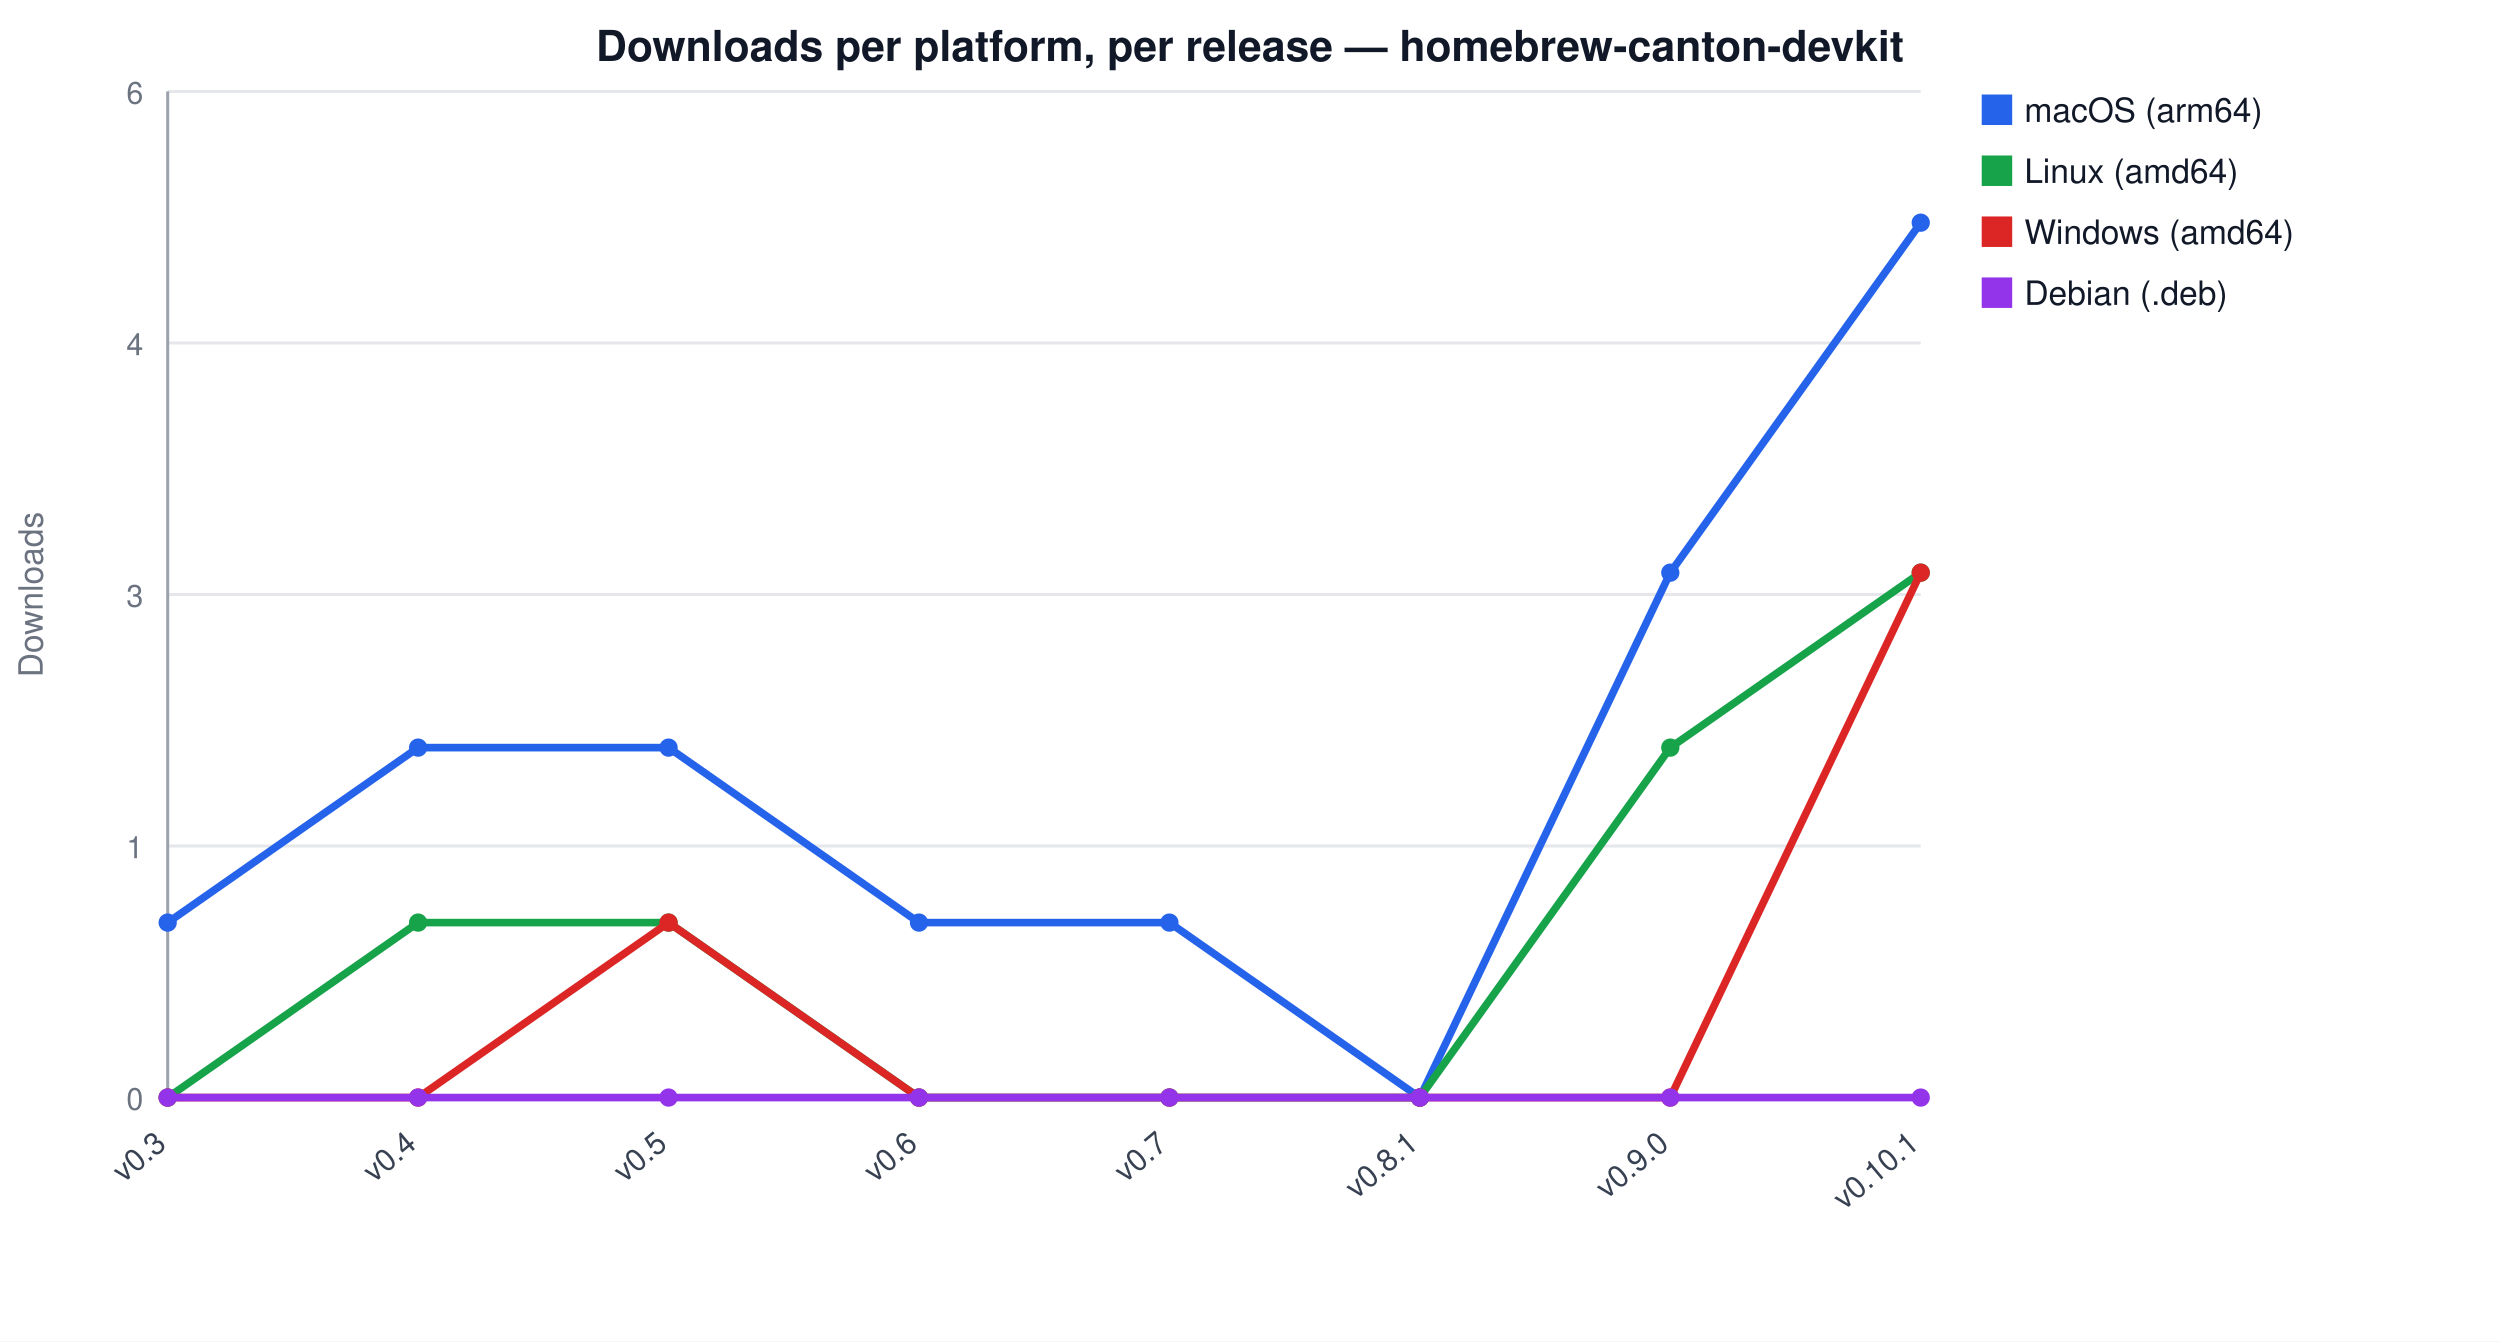
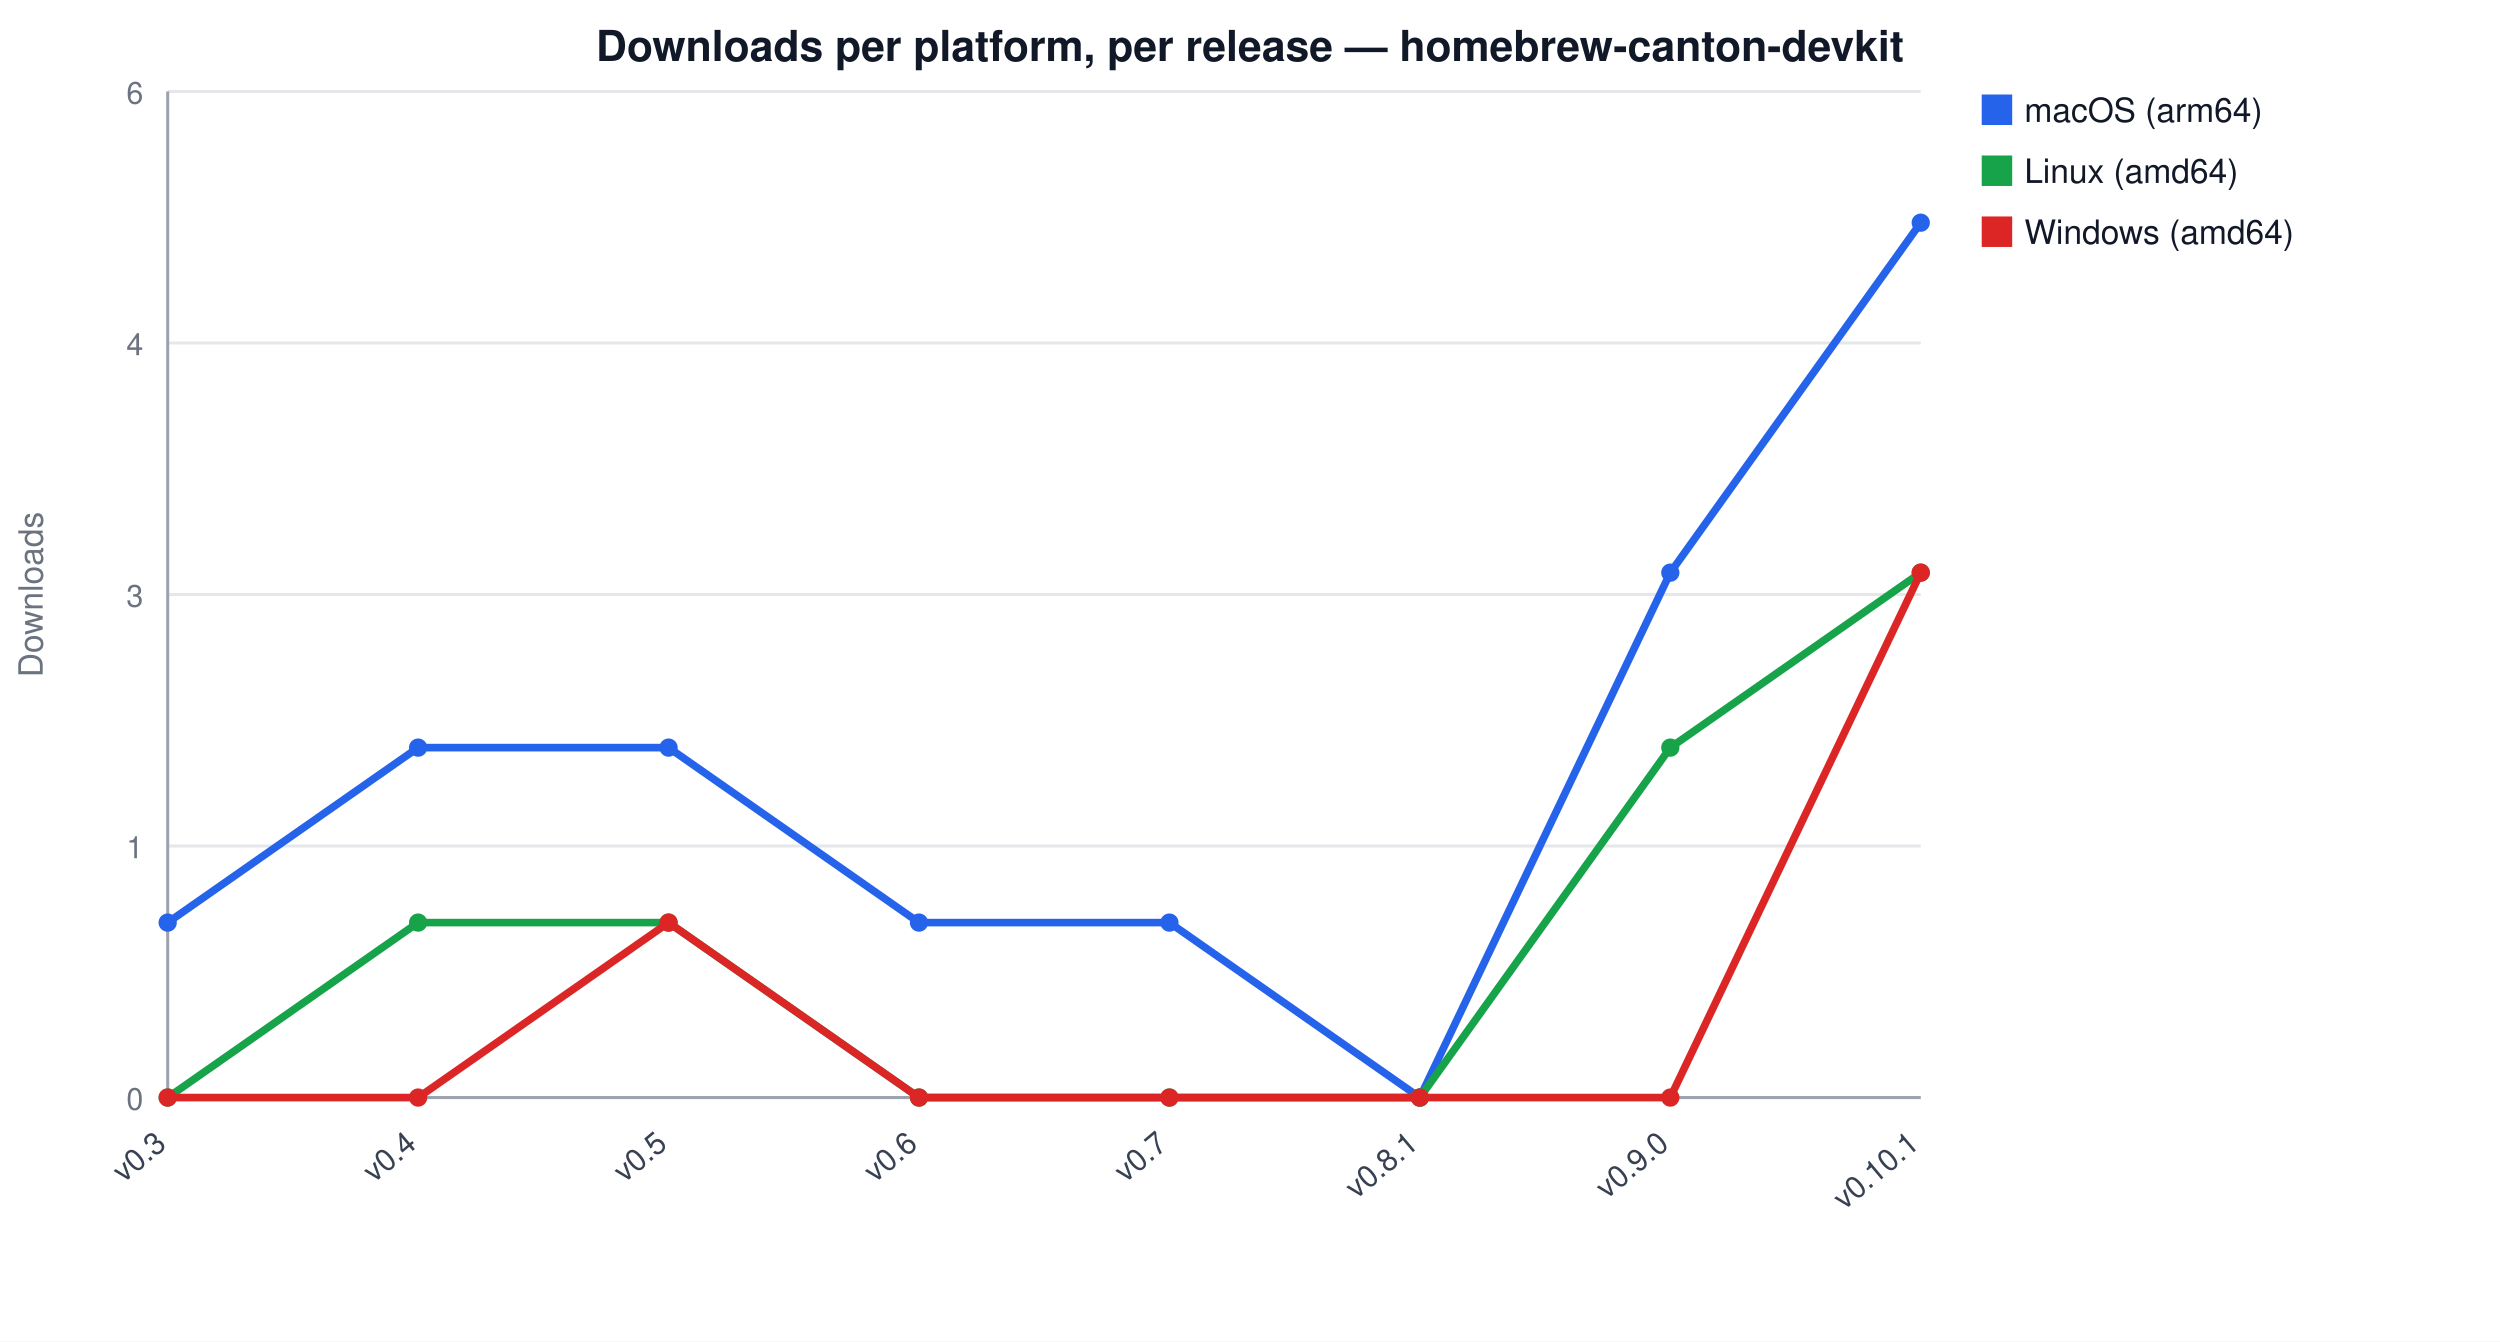
<svg xmlns="http://www.w3.org/2000/svg" width="820" height="440" viewBox="0 0 820 440" font-family="-apple-system,Segoe UI,Helvetica,Arial,sans-serif" role="img" aria-label="Downloads per platform, per release — homebrew-canton-devkit">
  <rect x="0" y="0" width="820" height="440" fill="#ffffff" />
  <text x="410" y="20" text-anchor="middle" font-size="14" font-weight="600" fill="#111827">Downloads per platform, per release — homebrew-canton-devkit</text>
  <line x1="55" y1="360" x2="630" y2="360" stroke="#e5e7eb" stroke-width="1" />
  <text x="47" y="364" text-anchor="end" font-size="10" fill="#6b7280">0</text>
  <line x1="55" y1="277.5" x2="630" y2="277.5" stroke="#e5e7eb" stroke-width="1" />
  <text x="47" y="281.5" text-anchor="end" font-size="10" fill="#6b7280">1</text>
  <line x1="55" y1="195" x2="630" y2="195" stroke="#e5e7eb" stroke-width="1" />
  <text x="47" y="199" text-anchor="end" font-size="10" fill="#6b7280">3</text>
  <line x1="55" y1="112.5" x2="630" y2="112.5" stroke="#e5e7eb" stroke-width="1" />
  <text x="47" y="116.5" text-anchor="end" font-size="10" fill="#6b7280">4</text>
  <line x1="55" y1="30" x2="630" y2="30" stroke="#e5e7eb" stroke-width="1" />
  <text x="47" y="34" text-anchor="end" font-size="10" fill="#6b7280">6</text>
  <line x1="55" y1="30" x2="55" y2="360" stroke="#9ca3af" stroke-width="1" />
  <line x1="55" y1="360" x2="630" y2="360" stroke="#9ca3af" stroke-width="1" />
  <polyline points="55,302.61 137.14,245.22 219.29,245.22 301.43,302.61 383.57,302.61 465.71,360 547.86,187.83 630,73.04" fill="none" stroke="#2563eb" stroke-width="2.5" />
  <circle cx="55" cy="302.61" r="3" fill="#2563eb" />
  <circle cx="137.14" cy="245.22" r="3" fill="#2563eb" />
  <circle cx="219.29" cy="245.22" r="3" fill="#2563eb" />
  <circle cx="301.43" cy="302.61" r="3" fill="#2563eb" />
  <circle cx="383.57" cy="302.61" r="3" fill="#2563eb" />
  <circle cx="465.71" cy="360" r="3" fill="#2563eb" />
  <circle cx="547.86" cy="187.83" r="3" fill="#2563eb" />
  <circle cx="630" cy="73.04" r="3" fill="#2563eb" />
  <polyline points="55,360 137.14,302.61 219.29,302.61 301.43,360 383.57,360 465.71,360 547.86,245.22 630,187.83" fill="none" stroke="#16a34a" stroke-width="2.5" />
  <circle cx="55" cy="360" r="3" fill="#16a34a" />
  <circle cx="137.14" cy="302.61" r="3" fill="#16a34a" />
  <circle cx="219.29" cy="302.61" r="3" fill="#16a34a" />
  <circle cx="301.43" cy="360" r="3" fill="#16a34a" />
  <circle cx="383.57" cy="360" r="3" fill="#16a34a" />
  <circle cx="465.71" cy="360" r="3" fill="#16a34a" />
  <circle cx="547.86" cy="245.22" r="3" fill="#16a34a" />
  <circle cx="630" cy="187.83" r="3" fill="#16a34a" />
  <polyline points="55,360 137.14,360 219.29,302.61 301.43,360 383.57,360 465.71,360 547.86,360 630,187.83" fill="none" stroke="#dc2626" stroke-width="2.5" />
  <circle cx="55" cy="360" r="3" fill="#dc2626" />
  <circle cx="137.14" cy="360" r="3" fill="#dc2626" />
  <circle cx="219.29" cy="302.61" r="3" fill="#dc2626" />
  <circle cx="301.43" cy="360" r="3" fill="#dc2626" />
  <circle cx="383.57" cy="360" r="3" fill="#dc2626" />
  <circle cx="465.71" cy="360" r="3" fill="#dc2626" />
  <circle cx="547.86" cy="360" r="3" fill="#dc2626" />
  <circle cx="630" cy="187.83" r="3" fill="#dc2626" />
-   <polyline points="55,360 137.14,360 219.29,360 301.43,360 383.57,360 465.71,360 547.86,360 630,360" fill="none" stroke="#9333ea" stroke-width="2.5" />
-   <circle cx="55" cy="360" r="3" fill="#9333ea" />
-   <circle cx="137.14" cy="360" r="3" fill="#9333ea" />
-   <circle cx="219.29" cy="360" r="3" fill="#9333ea" />
-   <circle cx="301.43" cy="360" r="3" fill="#9333ea" />
-   <circle cx="383.57" cy="360" r="3" fill="#9333ea" />
-   <circle cx="465.71" cy="360" r="3" fill="#9333ea" />
-   <circle cx="547.86" cy="360" r="3" fill="#9333ea" />
-   <circle cx="630" cy="360" r="3" fill="#9333ea" />
  <text x="55" y="376" text-anchor="end" font-size="10" fill="#374151" transform="rotate(-40 55 376)">v0.3</text>
  <text x="137.14" y="376" text-anchor="end" font-size="10" fill="#374151" transform="rotate(-40 137.14 376)">v0.4</text>
  <text x="219.29" y="376" text-anchor="end" font-size="10" fill="#374151" transform="rotate(-40 219.29 376)">v0.5</text>
  <text x="301.43" y="376" text-anchor="end" font-size="10" fill="#374151" transform="rotate(-40 301.43 376)">v0.6</text>
  <text x="383.57" y="376" text-anchor="end" font-size="10" fill="#374151" transform="rotate(-40 383.57 376)">v0.7</text>
  <text x="465.71" y="376" text-anchor="end" font-size="10" fill="#374151" transform="rotate(-40 465.71 376)">v0.8.1</text>
  <text x="547.86" y="376" text-anchor="end" font-size="10" fill="#374151" transform="rotate(-40 547.86 376)">v0.9.0</text>
  <text x="630" y="376" text-anchor="end" font-size="10" fill="#374151" transform="rotate(-40 630 376)">v0.10.1</text>
  <rect x="650" y="31" width="10" height="10" fill="#2563eb" />
  <text x="664" y="40" font-size="11" fill="#111827">macOS (arm64)</text>
  <rect x="650" y="51" width="10" height="10" fill="#16a34a" />
  <text x="664" y="60" font-size="11" fill="#111827">Linux (amd64)</text>
  <rect x="650" y="71" width="10" height="10" fill="#dc2626" />
  <text x="664" y="80" font-size="11" fill="#111827">Windows (amd64)</text>
-   <rect x="650" y="91" width="10" height="10" fill="#9333ea" />
-   <text x="664" y="100" font-size="11" fill="#111827">Debian (.deb)</text>
  <text x="14" y="195" text-anchor="middle" font-size="11" fill="#6b7280" transform="rotate(-90 14 195)">Downloads</text>
</svg>
